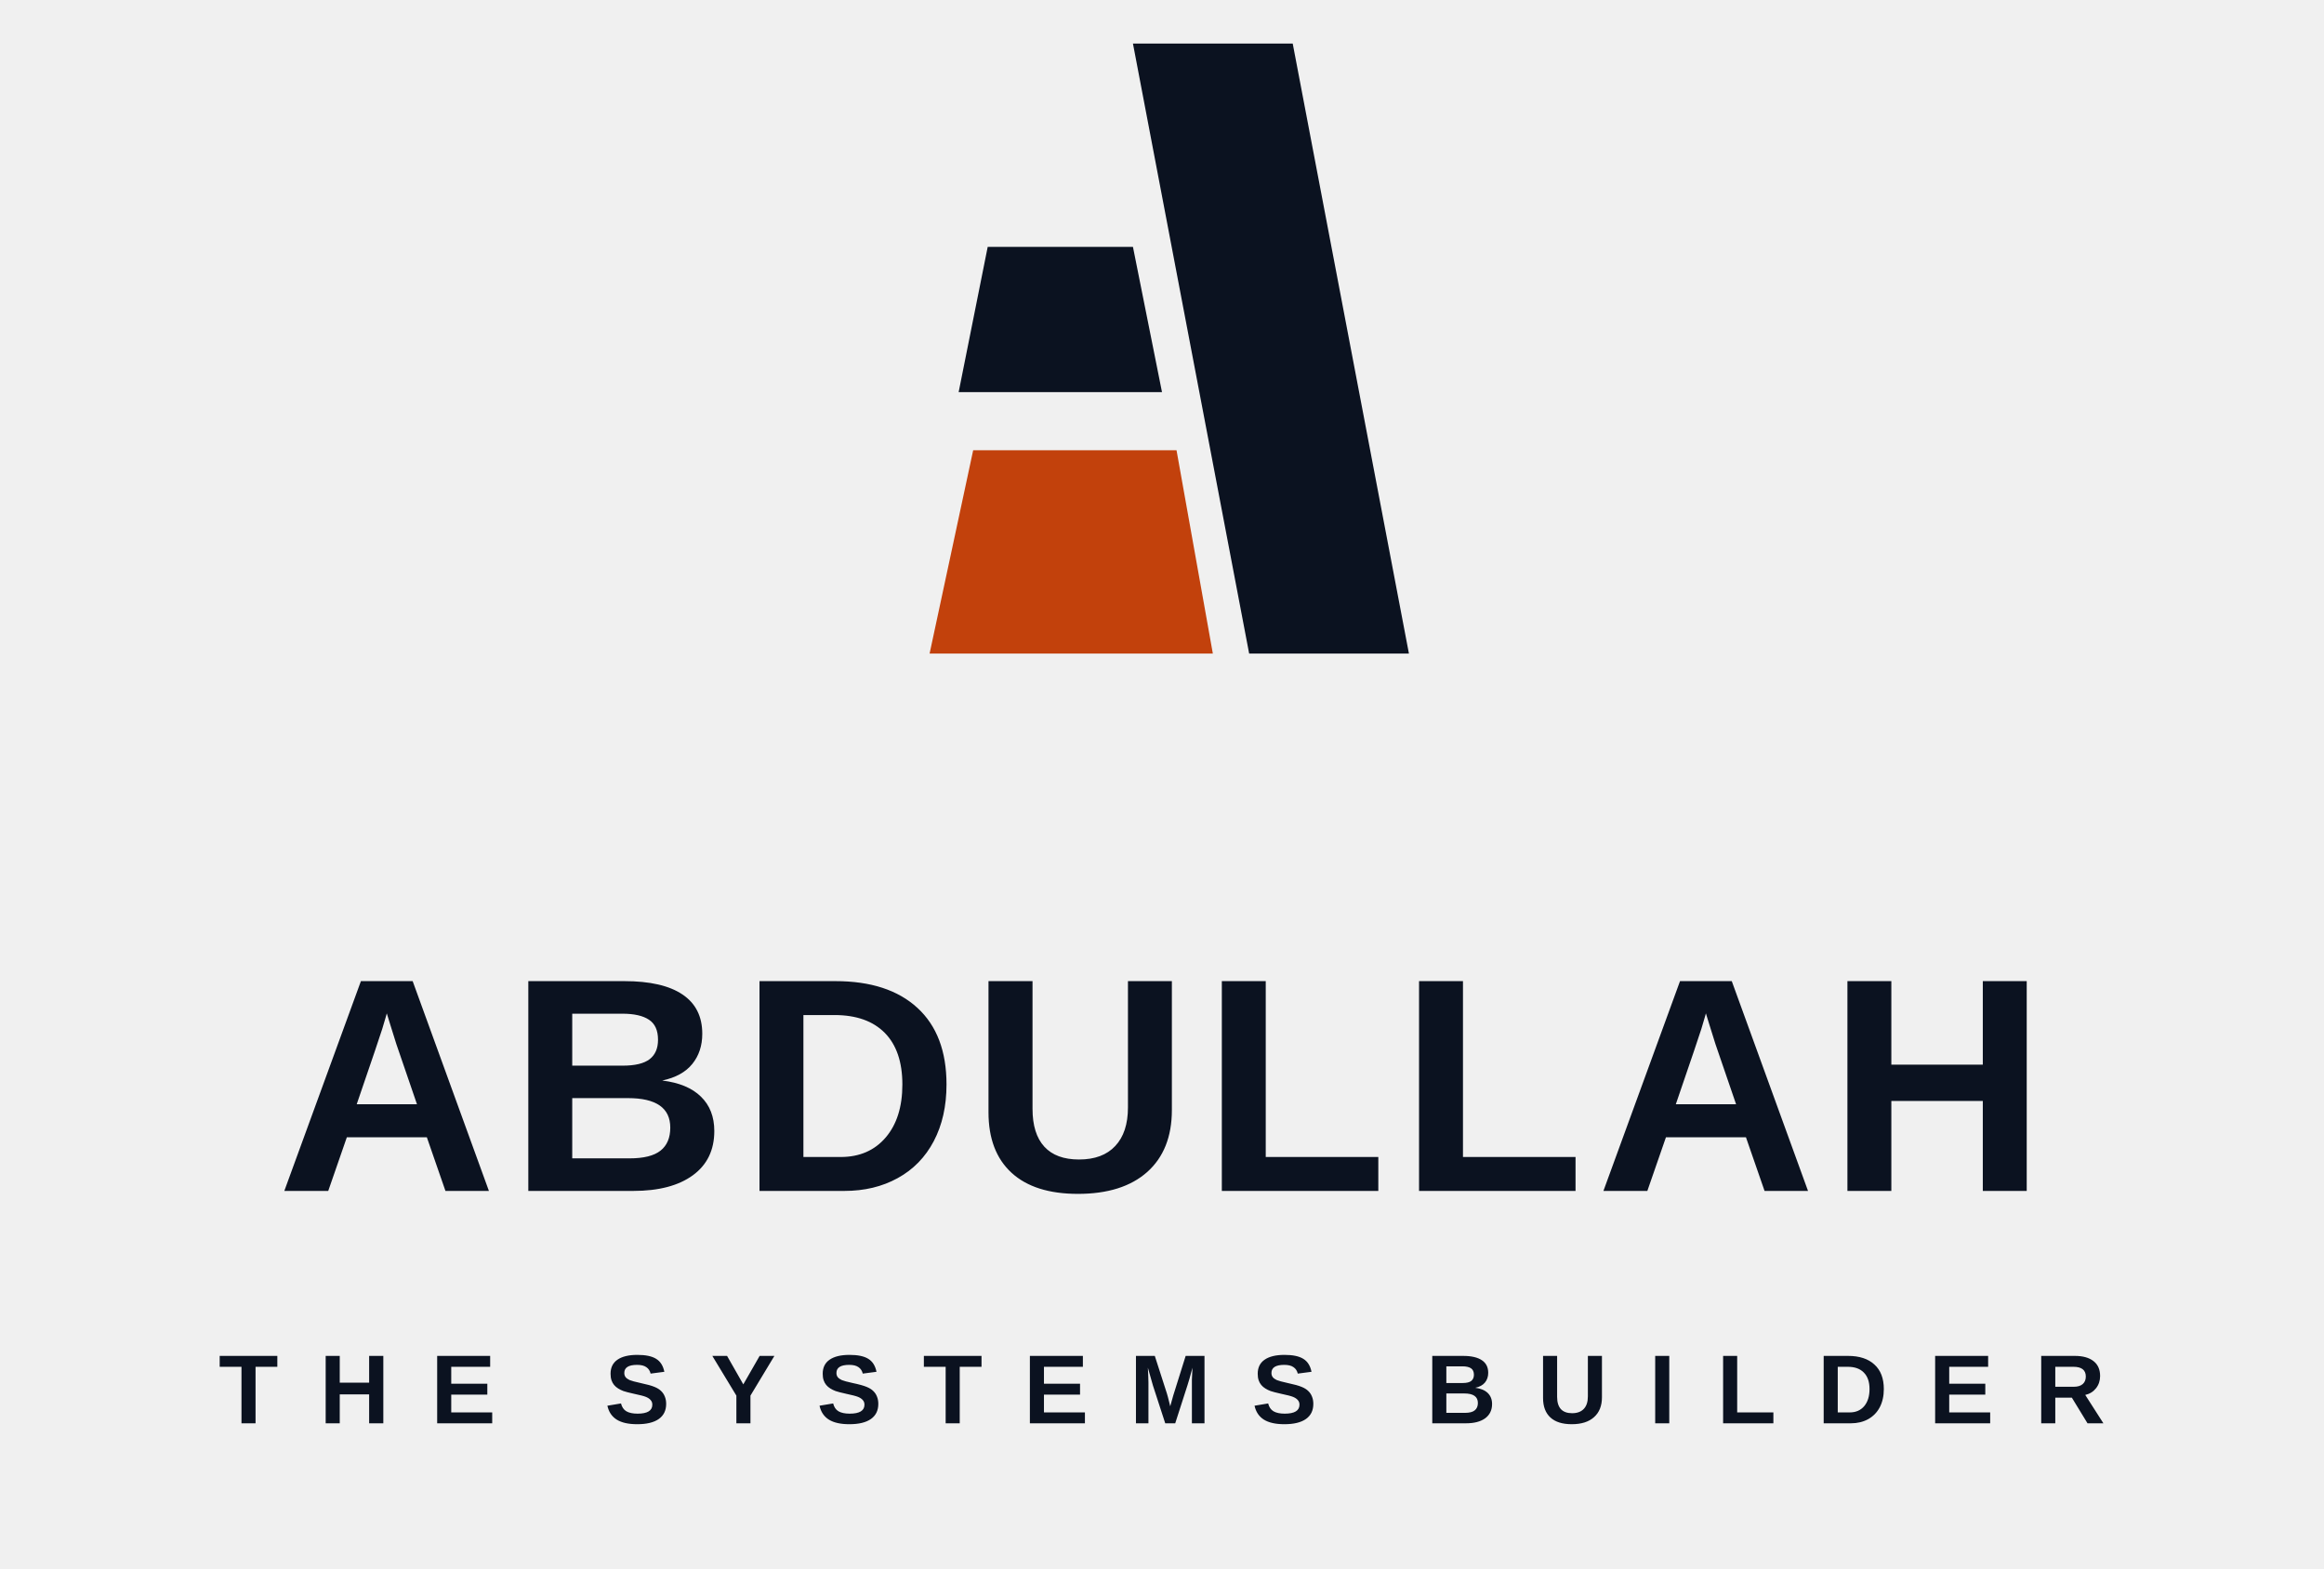
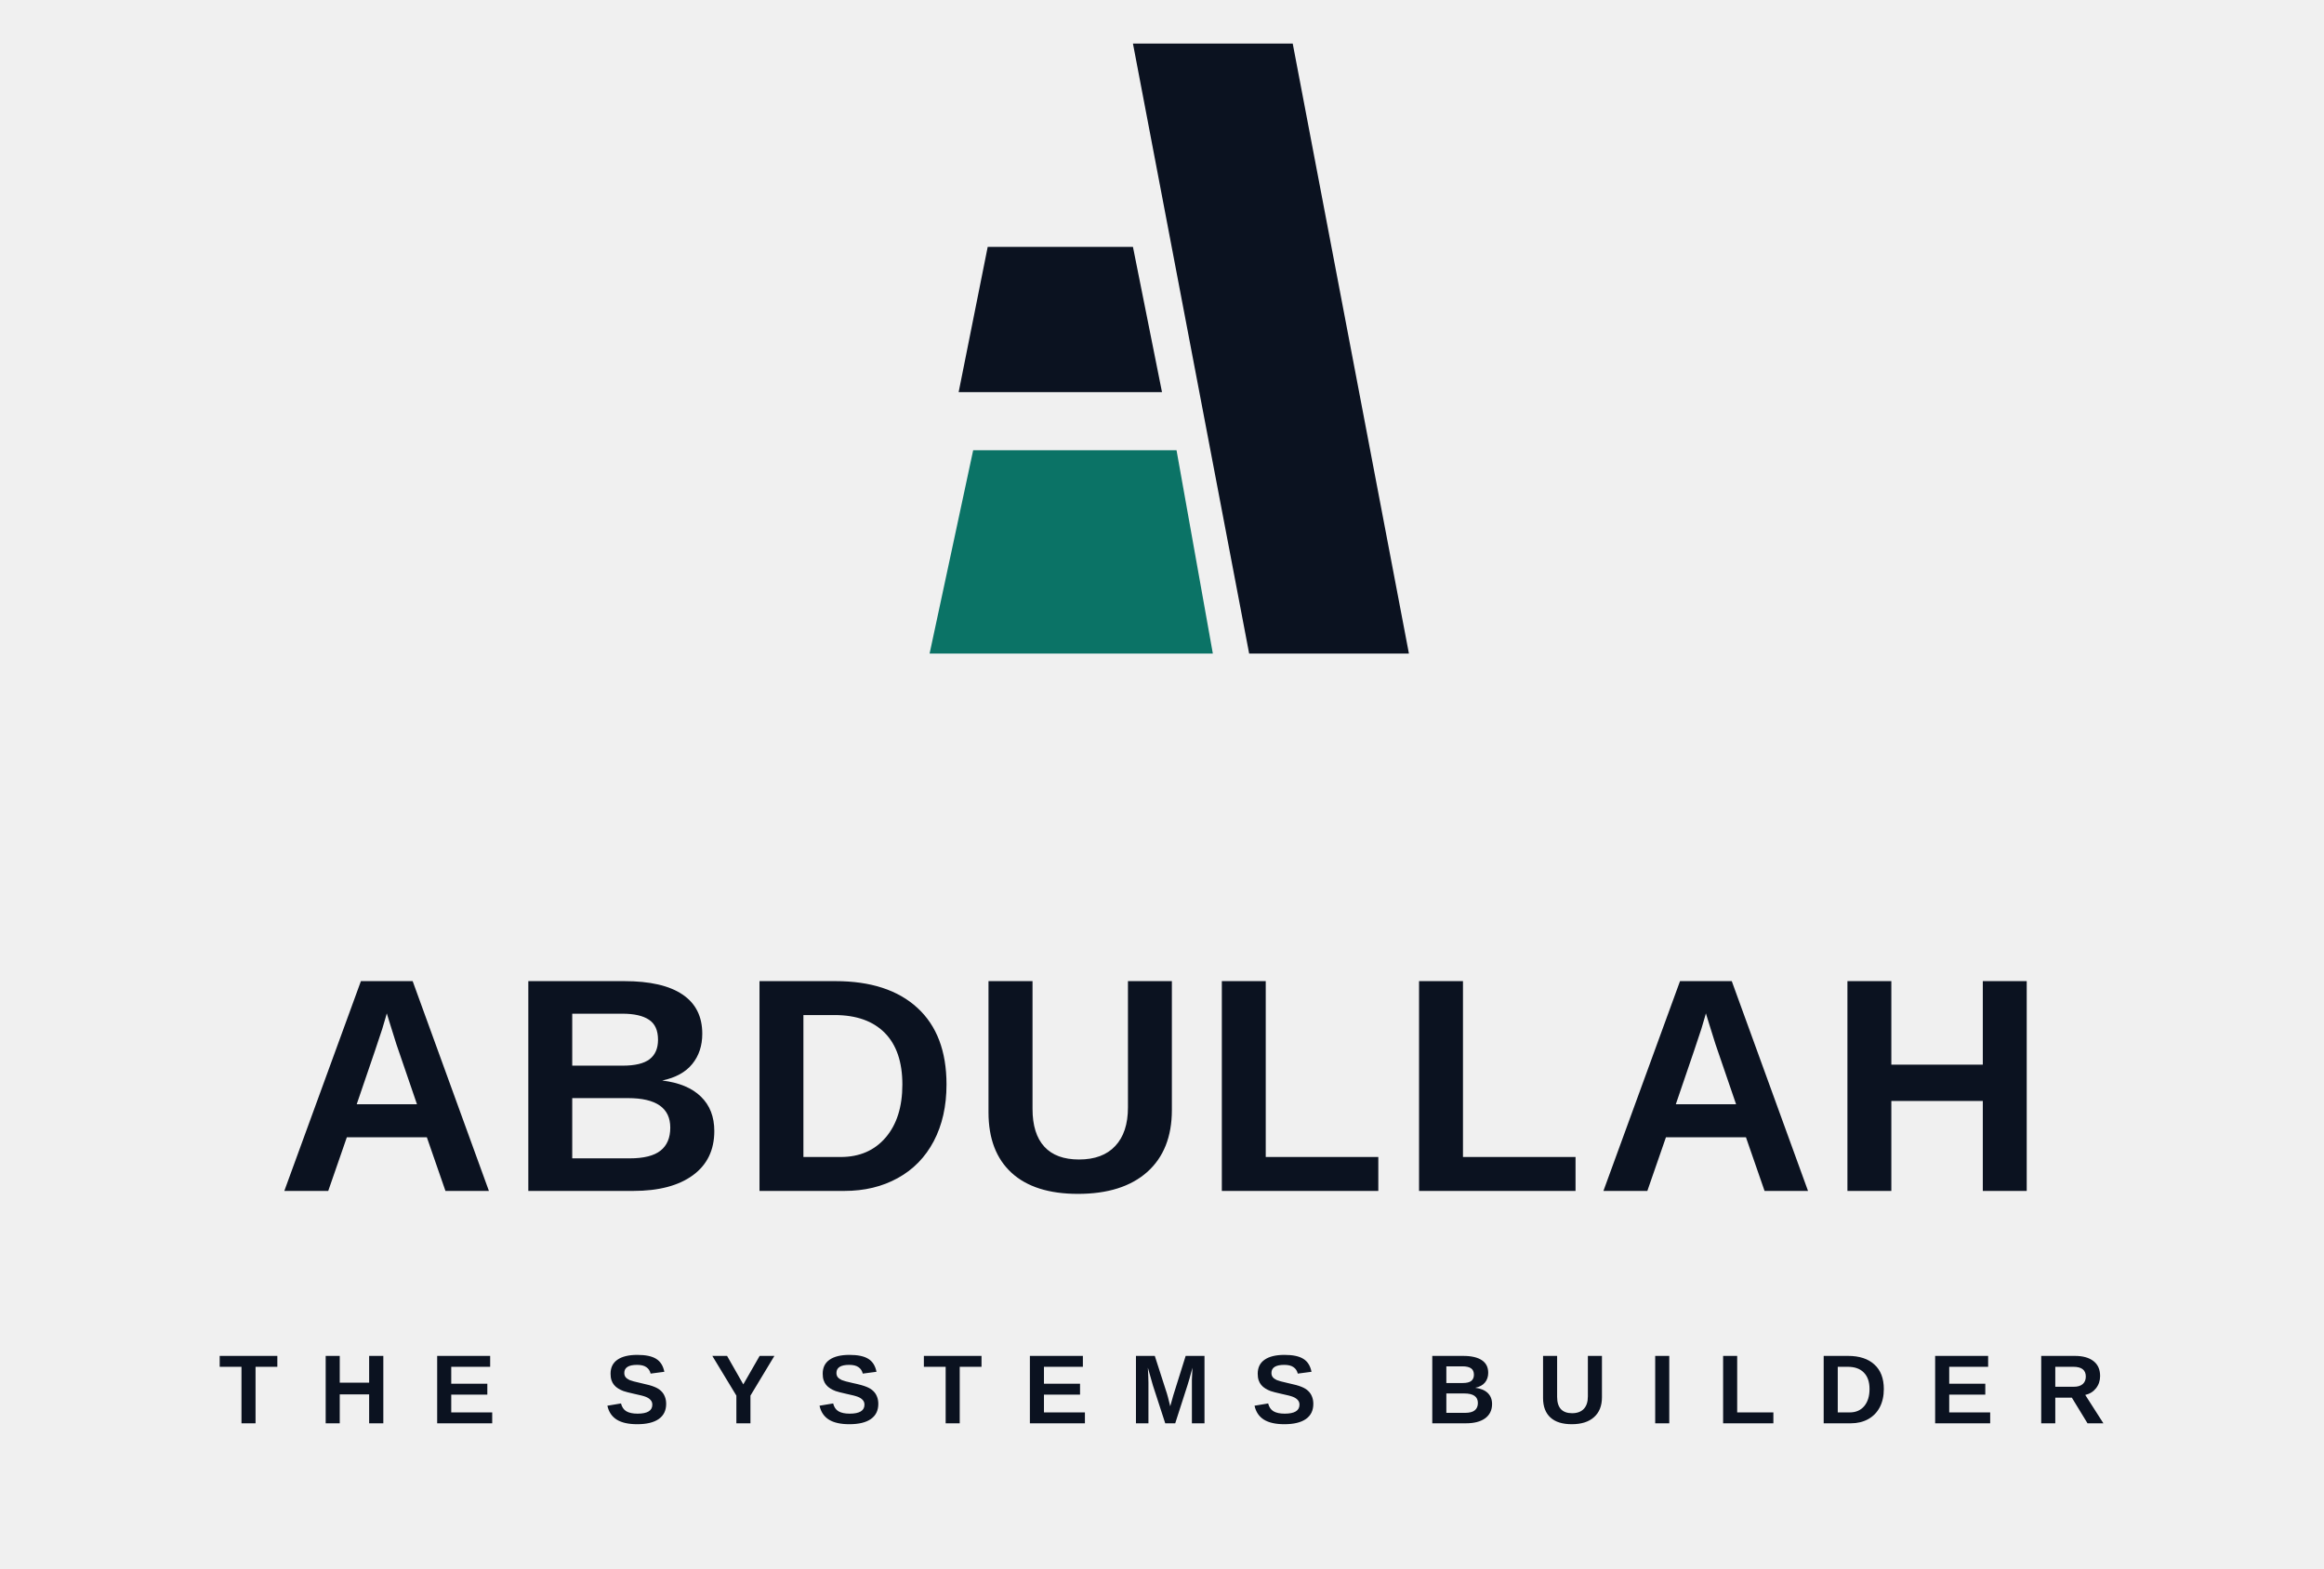
<svg xmlns="http://www.w3.org/2000/svg" viewBox="0 0 320 216" width="320" height="216" role="img" aria-label="Abdullah — The Systems Builder">
  <style>
    .ink { fill: #0B1220; }
    .type { font-family: Manrope, "Helvetica Neue", Arial, sans-serif; }
    @media (prefers-color-scheme: dark) { .ink { fill: #FFFFFF; } }
  </style>
  <g transform="translate(112 0)">
    <path class="ink" d="M44 6 L66 6 L82 90 L60 90 Z" />
    <path class="ink" d="M24 34 L44 34 L48 54 L20 54 Z" />
-     <path fill="#C2410C" d="M22 62 L50 62 L55 90 L16 90 Z" />
+     <path fill="#0B7366" d="M22 62 L50 62 L55 90 L16 90 Z" />
  </g>
  <text class="ink type" x="160" y="164" text-anchor="middle" font-size="42" font-weight="800" letter-spacing="1.5">ABDULLAH</text>
  <text class="ink type" x="160" y="196" text-anchor="middle" font-size="13.5" font-weight="600" letter-spacing="5.6">THE SYSTEMS BUILDER</text>
</svg>
